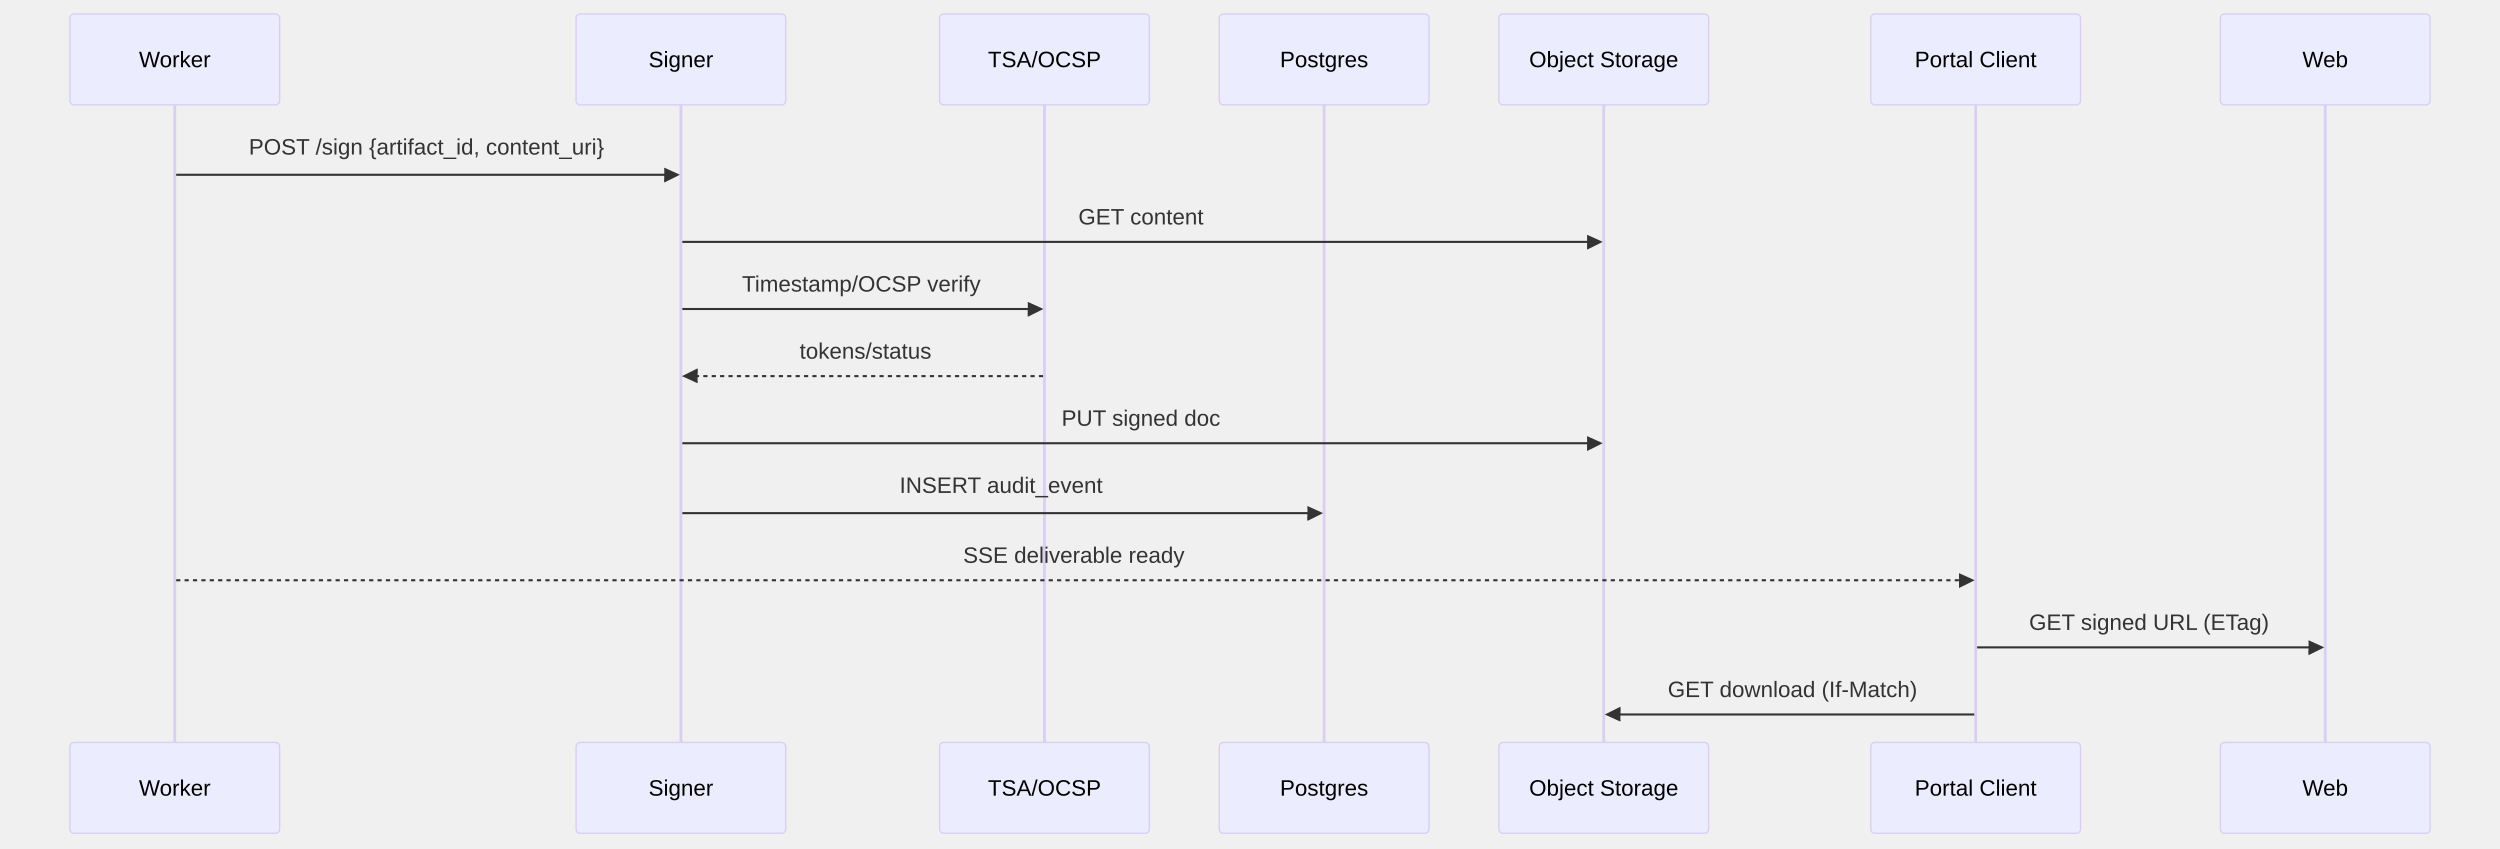
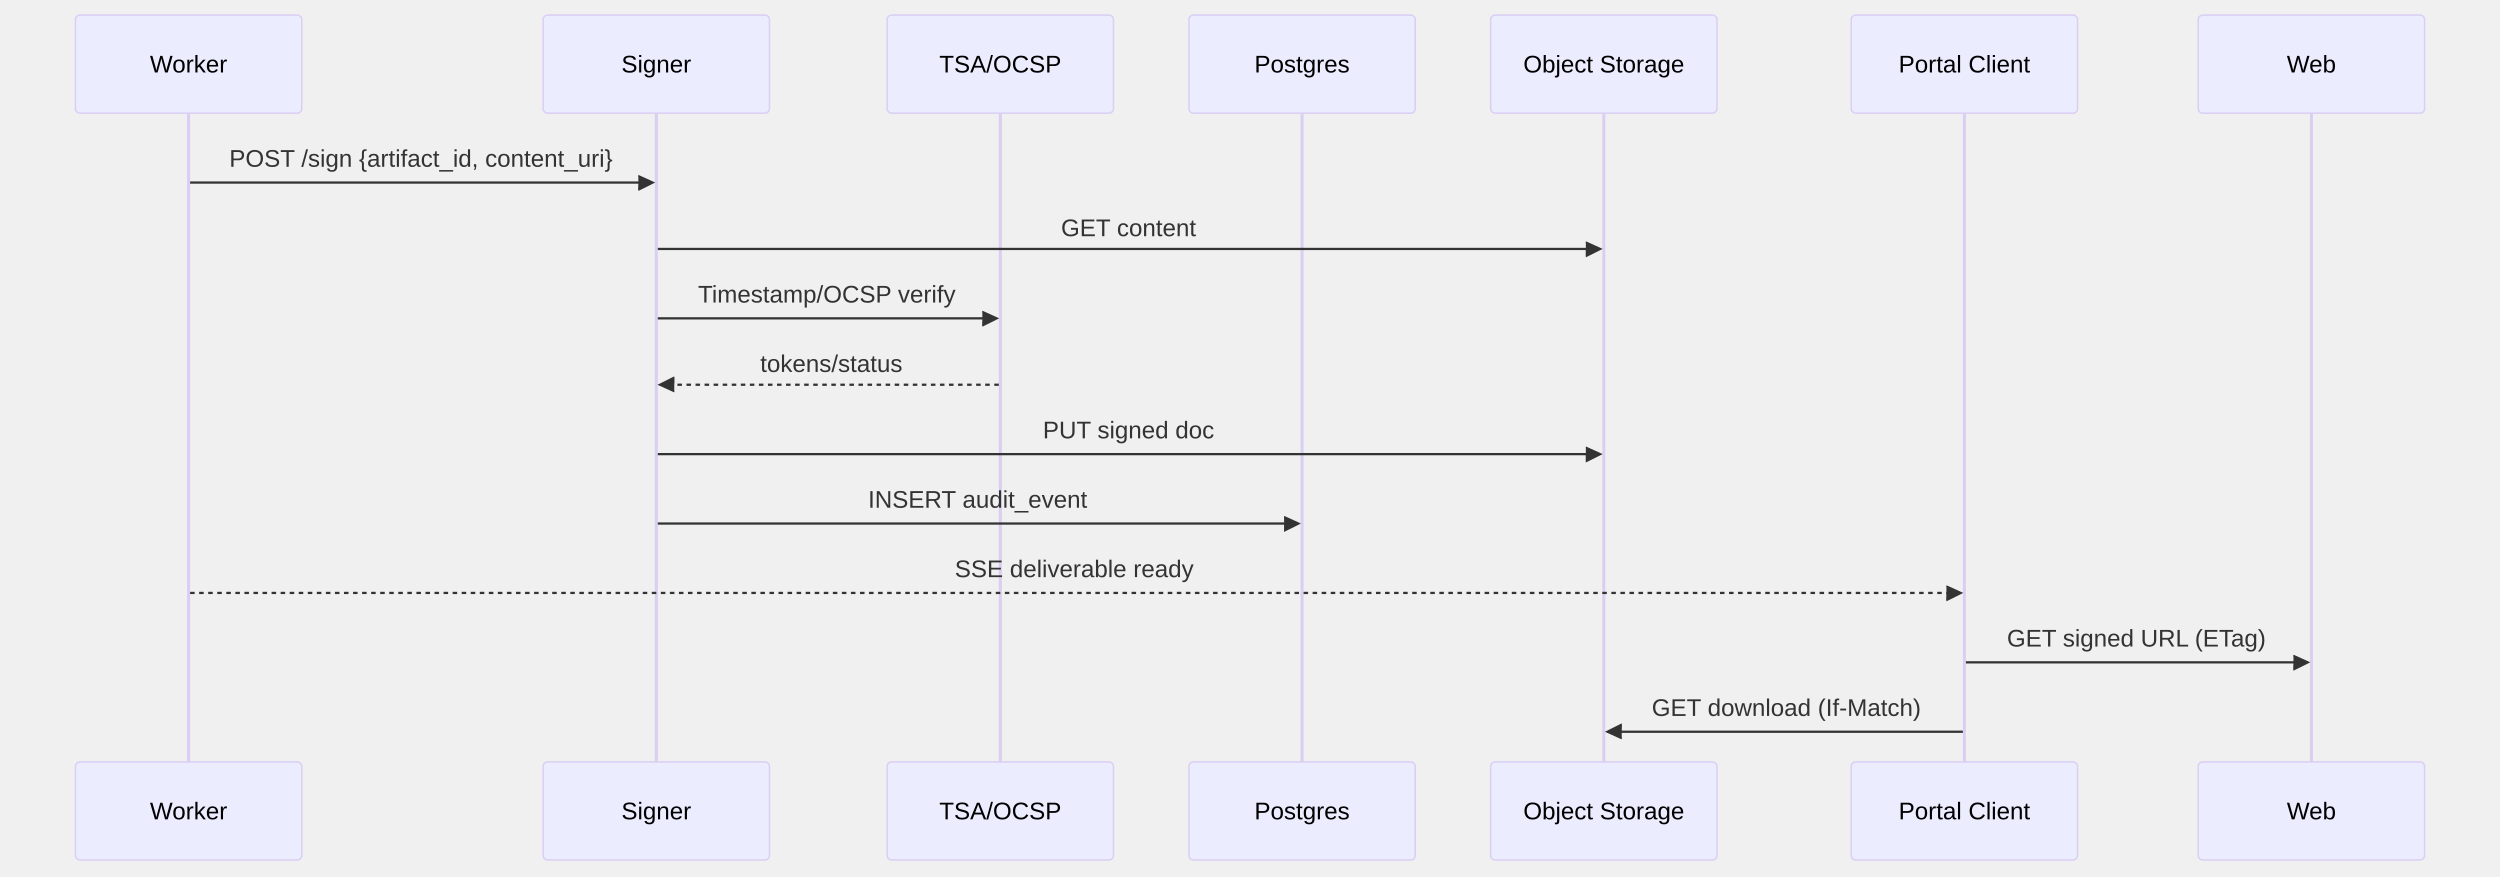
- <svg xmlns="http://www.w3.org/2000/svg" id="my-svg" width="100%" style="max-width: 1788px; background-color: white;" viewBox="-50 -10 1788 607" role="graphics-document document" aria-roledescription="sequence">
+ <svg xmlns="http://www.w3.org/2000/svg" id="my-svg" width="100%" style="max-width: 1657px; background-color: white;" viewBox="-50 -10 1657 581" role="graphics-document document" aria-roledescription="sequence">
  <g>
-     <rect x="1538" y="521" fill="#eaeaea" stroke="#666" width="150" height="65" name="Web" rx="3" ry="3" class="actor actor-bottom" />
-     <text x="1613" y="553.5" dominant-baseline="central" alignment-baseline="central" class="actor actor-box" style="text-anchor: middle; font-size: 16px; font-weight: 400;">
-       <tspan x="1613" dy="0">Web</tspan>
+     <rect x="1407" y="495" fill="#eaeaea" stroke="#666" width="150" height="65" name="Web" rx="3" ry="3" class="actor actor-bottom" />
+     <text x="1482" y="527.5" dominant-baseline="central" alignment-baseline="central" class="actor actor-box" style="text-anchor: middle; font-size: 16px; font-weight: 400;">
+       <tspan x="1482" dy="0">Web</tspan>
    </text>
  </g>
  <g>
-     <rect x="1288" y="521" fill="#eaeaea" stroke="#666" width="150" height="65" name="P" rx="3" ry="3" class="actor actor-bottom" />
-     <text x="1363" y="553.5" dominant-baseline="central" alignment-baseline="central" class="actor actor-box" style="text-anchor: middle; font-size: 16px; font-weight: 400;">
-       <tspan x="1363" dy="0">Portal Client</tspan>
+     <rect x="1177" y="495" fill="#eaeaea" stroke="#666" width="150" height="65" name="P" rx="3" ry="3" class="actor actor-bottom" />
+     <text x="1252" y="527.5" dominant-baseline="central" alignment-baseline="central" class="actor actor-box" style="text-anchor: middle; font-size: 16px; font-weight: 400;">
+       <tspan x="1252" dy="0">Portal Client</tspan>
    </text>
  </g>
  <g>
-     <rect x="1022" y="521" fill="#eaeaea" stroke="#666" width="150" height="65" name="Obj" rx="3" ry="3" class="actor actor-bottom" />
-     <text x="1097" y="553.5" dominant-baseline="central" alignment-baseline="central" class="actor actor-box" style="text-anchor: middle; font-size: 16px; font-weight: 400;">
-       <tspan x="1097" dy="0">Object Storage</tspan>
+     <rect x="938" y="495" fill="#eaeaea" stroke="#666" width="150" height="65" name="Obj" rx="3" ry="3" class="actor actor-bottom" />
+     <text x="1013" y="527.5" dominant-baseline="central" alignment-baseline="central" class="actor actor-box" style="text-anchor: middle; font-size: 16px; font-weight: 400;">
+       <tspan x="1013" dy="0">Object Storage</tspan>
    </text>
  </g>
  <g>
-     <rect x="822" y="521" fill="#eaeaea" stroke="#666" width="150" height="65" name="DB" rx="3" ry="3" class="actor actor-bottom" />
-     <text x="897" y="553.5" dominant-baseline="central" alignment-baseline="central" class="actor actor-box" style="text-anchor: middle; font-size: 16px; font-weight: 400;">
-       <tspan x="897" dy="0">Postgres</tspan>
+     <rect x="738" y="495" fill="#eaeaea" stroke="#666" width="150" height="65" name="DB" rx="3" ry="3" class="actor actor-bottom" />
+     <text x="813" y="527.5" dominant-baseline="central" alignment-baseline="central" class="actor actor-box" style="text-anchor: middle; font-size: 16px; font-weight: 400;">
+       <tspan x="813" dy="0">Postgres</tspan>
    </text>
  </g>
  <g>
-     <rect x="622" y="521" fill="#eaeaea" stroke="#666" width="150" height="65" name="TSA" rx="3" ry="3" class="actor actor-bottom" />
-     <text x="697" y="553.5" dominant-baseline="central" alignment-baseline="central" class="actor actor-box" style="text-anchor: middle; font-size: 16px; font-weight: 400;">
-       <tspan x="697" dy="0">TSA/OCSP</tspan>
+     <rect x="538" y="495" fill="#eaeaea" stroke="#666" width="150" height="65" name="TSA" rx="3" ry="3" class="actor actor-bottom" />
+     <text x="613" y="527.5" dominant-baseline="central" alignment-baseline="central" class="actor actor-box" style="text-anchor: middle; font-size: 16px; font-weight: 400;">
+       <tspan x="613" dy="0">TSA/OCSP</tspan>
    </text>
  </g>
  <g>
-     <rect x="362" y="521" fill="#eaeaea" stroke="#666" width="150" height="65" name="S" rx="3" ry="3" class="actor actor-bottom" />
-     <text x="437" y="553.5" dominant-baseline="central" alignment-baseline="central" class="actor actor-box" style="text-anchor: middle; font-size: 16px; font-weight: 400;">
-       <tspan x="437" dy="0">Signer</tspan>
+     <rect x="310" y="495" fill="#eaeaea" stroke="#666" width="150" height="65" name="S" rx="3" ry="3" class="actor actor-bottom" />
+     <text x="385" y="527.5" dominant-baseline="central" alignment-baseline="central" class="actor actor-box" style="text-anchor: middle; font-size: 16px; font-weight: 400;">
+       <tspan x="385" dy="0">Signer</tspan>
    </text>
  </g>
  <g>
-     <rect x="0" y="521" fill="#eaeaea" stroke="#666" width="150" height="65" name="W" rx="3" ry="3" class="actor actor-bottom" />
-     <text x="75" y="553.5" dominant-baseline="central" alignment-baseline="central" class="actor actor-box" style="text-anchor: middle; font-size: 16px; font-weight: 400;">
+     <rect x="0" y="495" fill="#eaeaea" stroke="#666" width="150" height="65" name="W" rx="3" ry="3" class="actor actor-bottom" />
+     <text x="75" y="527.5" dominant-baseline="central" alignment-baseline="central" class="actor actor-box" style="text-anchor: middle; font-size: 16px; font-weight: 400;">
      <tspan x="75" dy="0">Worker</tspan>
    </text>
  </g>
  <g>
-     <line id="actor6" x1="1613" y1="65" x2="1613" y2="521" class="actor-line 200" stroke-width="0.5px" stroke="#999" name="Web" />
+     <line id="actor6" x1="1482" y1="65" x2="1482" y2="495" class="actor-line 200" stroke-width="0.5px" stroke="#999" name="Web" />
    <g id="root-6">
-       <rect x="1538" y="0" fill="#eaeaea" stroke="#666" width="150" height="65" name="Web" rx="3" ry="3" class="actor actor-top" />
-       <text x="1613" y="32.5" dominant-baseline="central" alignment-baseline="central" class="actor actor-box" style="text-anchor: middle; font-size: 16px; font-weight: 400;">
-         <tspan x="1613" dy="0">Web</tspan>
+       <rect x="1407" y="0" fill="#eaeaea" stroke="#666" width="150" height="65" name="Web" rx="3" ry="3" class="actor actor-top" />
+       <text x="1482" y="32.5" dominant-baseline="central" alignment-baseline="central" class="actor actor-box" style="text-anchor: middle; font-size: 16px; font-weight: 400;">
+         <tspan x="1482" dy="0">Web</tspan>
      </text>
    </g>
  </g>
  <g>
-     <line id="actor5" x1="1363" y1="65" x2="1363" y2="521" class="actor-line 200" stroke-width="0.5px" stroke="#999" name="P" />
+     <line id="actor5" x1="1252" y1="65" x2="1252" y2="495" class="actor-line 200" stroke-width="0.5px" stroke="#999" name="P" />
    <g id="root-5">
-       <rect x="1288" y="0" fill="#eaeaea" stroke="#666" width="150" height="65" name="P" rx="3" ry="3" class="actor actor-top" />
-       <text x="1363" y="32.5" dominant-baseline="central" alignment-baseline="central" class="actor actor-box" style="text-anchor: middle; font-size: 16px; font-weight: 400;">
-         <tspan x="1363" dy="0">Portal Client</tspan>
+       <rect x="1177" y="0" fill="#eaeaea" stroke="#666" width="150" height="65" name="P" rx="3" ry="3" class="actor actor-top" />
+       <text x="1252" y="32.5" dominant-baseline="central" alignment-baseline="central" class="actor actor-box" style="text-anchor: middle; font-size: 16px; font-weight: 400;">
+         <tspan x="1252" dy="0">Portal Client</tspan>
      </text>
    </g>
  </g>
  <g>
-     <line id="actor4" x1="1097" y1="65" x2="1097" y2="521" class="actor-line 200" stroke-width="0.5px" stroke="#999" name="Obj" />
+     <line id="actor4" x1="1013" y1="65" x2="1013" y2="495" class="actor-line 200" stroke-width="0.5px" stroke="#999" name="Obj" />
    <g id="root-4">
-       <rect x="1022" y="0" fill="#eaeaea" stroke="#666" width="150" height="65" name="Obj" rx="3" ry="3" class="actor actor-top" />
-       <text x="1097" y="32.5" dominant-baseline="central" alignment-baseline="central" class="actor actor-box" style="text-anchor: middle; font-size: 16px; font-weight: 400;">
-         <tspan x="1097" dy="0">Object Storage</tspan>
+       <rect x="938" y="0" fill="#eaeaea" stroke="#666" width="150" height="65" name="Obj" rx="3" ry="3" class="actor actor-top" />
+       <text x="1013" y="32.5" dominant-baseline="central" alignment-baseline="central" class="actor actor-box" style="text-anchor: middle; font-size: 16px; font-weight: 400;">
+         <tspan x="1013" dy="0">Object Storage</tspan>
      </text>
    </g>
  </g>
  <g>
-     <line id="actor3" x1="897" y1="65" x2="897" y2="521" class="actor-line 200" stroke-width="0.5px" stroke="#999" name="DB" />
+     <line id="actor3" x1="813" y1="65" x2="813" y2="495" class="actor-line 200" stroke-width="0.5px" stroke="#999" name="DB" />
    <g id="root-3">
-       <rect x="822" y="0" fill="#eaeaea" stroke="#666" width="150" height="65" name="DB" rx="3" ry="3" class="actor actor-top" />
-       <text x="897" y="32.5" dominant-baseline="central" alignment-baseline="central" class="actor actor-box" style="text-anchor: middle; font-size: 16px; font-weight: 400;">
-         <tspan x="897" dy="0">Postgres</tspan>
+       <rect x="738" y="0" fill="#eaeaea" stroke="#666" width="150" height="65" name="DB" rx="3" ry="3" class="actor actor-top" />
+       <text x="813" y="32.5" dominant-baseline="central" alignment-baseline="central" class="actor actor-box" style="text-anchor: middle; font-size: 16px; font-weight: 400;">
+         <tspan x="813" dy="0">Postgres</tspan>
      </text>
    </g>
  </g>
  <g>
-     <line id="actor2" x1="697" y1="65" x2="697" y2="521" class="actor-line 200" stroke-width="0.5px" stroke="#999" name="TSA" />
+     <line id="actor2" x1="613" y1="65" x2="613" y2="495" class="actor-line 200" stroke-width="0.5px" stroke="#999" name="TSA" />
    <g id="root-2">
-       <rect x="622" y="0" fill="#eaeaea" stroke="#666" width="150" height="65" name="TSA" rx="3" ry="3" class="actor actor-top" />
-       <text x="697" y="32.5" dominant-baseline="central" alignment-baseline="central" class="actor actor-box" style="text-anchor: middle; font-size: 16px; font-weight: 400;">
-         <tspan x="697" dy="0">TSA/OCSP</tspan>
+       <rect x="538" y="0" fill="#eaeaea" stroke="#666" width="150" height="65" name="TSA" rx="3" ry="3" class="actor actor-top" />
+       <text x="613" y="32.5" dominant-baseline="central" alignment-baseline="central" class="actor actor-box" style="text-anchor: middle; font-size: 16px; font-weight: 400;">
+         <tspan x="613" dy="0">TSA/OCSP</tspan>
      </text>
    </g>
  </g>
  <g>
-     <line id="actor1" x1="437" y1="65" x2="437" y2="521" class="actor-line 200" stroke-width="0.5px" stroke="#999" name="S" />
+     <line id="actor1" x1="385" y1="65" x2="385" y2="495" class="actor-line 200" stroke-width="0.5px" stroke="#999" name="S" />
    <g id="root-1">
-       <rect x="362" y="0" fill="#eaeaea" stroke="#666" width="150" height="65" name="S" rx="3" ry="3" class="actor actor-top" />
-       <text x="437" y="32.5" dominant-baseline="central" alignment-baseline="central" class="actor actor-box" style="text-anchor: middle; font-size: 16px; font-weight: 400;">
-         <tspan x="437" dy="0">Signer</tspan>
+       <rect x="310" y="0" fill="#eaeaea" stroke="#666" width="150" height="65" name="S" rx="3" ry="3" class="actor actor-top" />
+       <text x="385" y="32.5" dominant-baseline="central" alignment-baseline="central" class="actor actor-box" style="text-anchor: middle; font-size: 16px; font-weight: 400;">
+         <tspan x="385" dy="0">Signer</tspan>
      </text>
    </g>
  </g>
  <g>
-     <line id="actor0" x1="75" y1="65" x2="75" y2="521" class="actor-line 200" stroke-width="0.5px" stroke="#999" name="W" />
+     <line id="actor0" x1="75" y1="65" x2="75" y2="495" class="actor-line 200" stroke-width="0.5px" stroke="#999" name="W" />
    <g id="root-0">
      <rect x="0" y="0" fill="#eaeaea" stroke="#666" width="150" height="65" name="W" rx="3" ry="3" class="actor actor-top" />
      <text x="75" y="32.5" dominant-baseline="central" alignment-baseline="central" class="actor actor-box" style="text-anchor: middle; font-size: 16px; font-weight: 400;">
        <tspan x="75" dy="0">Worker</tspan>
      </text>
    </g>
  </g>
  <style>#my-svg{font-family:"trebuchet ms",verdana,arial,sans-serif;font-size:16px;fill:#333;}@keyframes edge-animation-frame{from{stroke-dashoffset:0;}}@keyframes dash{to{stroke-dashoffset:0;}}#my-svg .edge-animation-slow{stroke-dasharray:9,5!important;stroke-dashoffset:900;animation:dash 50s linear infinite;stroke-linecap:round;}#my-svg .edge-animation-fast{stroke-dasharray:9,5!important;stroke-dashoffset:900;animation:dash 20s linear infinite;stroke-linecap:round;}#my-svg .error-icon{fill:#552222;}#my-svg .error-text{fill:#552222;stroke:#552222;}#my-svg .edge-thickness-normal{stroke-width:1px;}#my-svg .edge-thickness-thick{stroke-width:3.5px;}#my-svg .edge-pattern-solid{stroke-dasharray:0;}#my-svg .edge-thickness-invisible{stroke-width:0;fill:none;}#my-svg .edge-pattern-dashed{stroke-dasharray:3;}#my-svg .edge-pattern-dotted{stroke-dasharray:2;}#my-svg .marker{fill:#333333;stroke:#333333;}#my-svg .marker.cross{stroke:#333333;}#my-svg svg{font-family:"trebuchet ms",verdana,arial,sans-serif;font-size:16px;}#my-svg p{margin:0;}#my-svg .actor{stroke:hsl(259.626, 59.777%, 87.902%);fill:#ECECFF;}#my-svg text.actor&gt;tspan{fill:black;stroke:none;}#my-svg .actor-line{stroke:hsl(259.626, 59.777%, 87.902%);}#my-svg .innerArc{stroke-width:1.5;stroke-dasharray:none;}#my-svg .messageLine0{stroke-width:1.5;stroke-dasharray:none;stroke:#333;}#my-svg .messageLine1{stroke-width:1.5;stroke-dasharray:2,2;stroke:#333;}#my-svg #arrowhead path{fill:#333;stroke:#333;}#my-svg .sequenceNumber{fill:white;}#my-svg #sequencenumber{fill:#333;}#my-svg #crosshead path{fill:#333;stroke:#333;}#my-svg .messageText{fill:#333;stroke:none;}#my-svg .labelBox{stroke:hsl(259.626, 59.777%, 87.902%);fill:#ECECFF;}#my-svg .labelText,#my-svg .labelText&gt;tspan{fill:black;stroke:none;}#my-svg .loopText,#my-svg .loopText&gt;tspan{fill:black;stroke:none;}#my-svg .loopLine{stroke-width:2px;stroke-dasharray:2,2;stroke:hsl(259.626, 59.777%, 87.902%);fill:hsl(259.626, 59.777%, 87.902%);}#my-svg .note{stroke:#aaaa33;fill:#fff5ad;}#my-svg .noteText,#my-svg .noteText&gt;tspan{fill:black;stroke:none;}#my-svg .activation0{fill:#f4f4f4;stroke:#666;}#my-svg .activation1{fill:#f4f4f4;stroke:#666;}#my-svg .activation2{fill:#f4f4f4;stroke:#666;}#my-svg .actorPopupMenu{position:absolute;}#my-svg .actorPopupMenuPanel{position:absolute;fill:#ECECFF;box-shadow:0px 8px 16px 0px rgba(0,0,0,0.2);filter:drop-shadow(3px 5px 2px rgb(0 0 0 / 0.4));}#my-svg .actor-man line{stroke:hsl(259.626, 59.777%, 87.902%);fill:#ECECFF;}#my-svg .actor-man circle,#my-svg line{stroke:hsl(259.626, 59.777%, 87.902%);fill:#ECECFF;stroke-width:2px;}#my-svg :root{--mermaid-font-family:"trebuchet ms",verdana,arial,sans-serif;}</style>
  <g />
  <defs>
    <symbol id="computer" width="24" height="24">
      <path transform="scale(.5)" d="M2 2v13h20v-13h-20zm18 11h-16v-9h16v9zm-10.228 6l.466-1h3.524l.467 1h-4.457zm14.228 3h-24l2-6h2.104l-1.33 4h18.45l-1.297-4h2.073l2 6zm-5-10h-14v-7h14v7z" />
    </symbol>
  </defs>
  <defs>
    <symbol id="database" fill-rule="evenodd" clip-rule="evenodd">
      <path transform="scale(.5)" d="M12.258.001l.256.004.255.005.253.008.251.01.249.012.247.015.246.016.242.019.241.02.239.023.236.024.233.027.231.028.229.031.225.032.223.034.22.036.217.038.214.04.211.041.208.043.205.045.201.046.198.048.194.05.191.051.187.053.183.054.18.056.175.057.172.059.168.06.163.061.16.063.155.064.15.066.074.033.073.033.071.034.07.034.069.035.068.035.067.035.066.035.064.036.064.036.062.036.06.036.06.037.058.037.058.037.055.038.055.038.053.038.052.038.051.039.05.039.048.039.047.039.045.04.044.04.043.04.041.04.04.041.039.041.037.041.036.041.034.041.033.042.032.042.03.042.029.042.027.042.026.043.024.043.023.043.021.043.02.043.018.044.017.043.015.044.013.044.012.044.011.045.009.044.007.045.006.045.004.045.002.045.001.045v17l-.001.045-.002.045-.004.045-.006.045-.007.045-.009.044-.011.045-.012.044-.013.044-.015.044-.017.043-.018.044-.02.043-.021.043-.023.043-.024.043-.026.043-.027.042-.029.042-.03.042-.032.042-.033.042-.034.041-.036.041-.037.041-.039.041-.04.041-.041.04-.043.04-.044.04-.045.04-.047.039-.048.039-.05.039-.051.039-.052.038-.053.038-.055.038-.055.038-.058.037-.058.037-.06.037-.06.036-.062.036-.064.036-.064.036-.066.035-.067.035-.068.035-.069.035-.07.034-.071.034-.073.033-.074.033-.15.066-.155.064-.16.063-.163.061-.168.06-.172.059-.175.057-.18.056-.183.054-.187.053-.191.051-.194.05-.198.048-.201.046-.205.045-.208.043-.211.041-.214.04-.217.038-.22.036-.223.034-.225.032-.229.031-.231.028-.233.027-.236.024-.239.023-.241.02-.242.019-.246.016-.247.015-.249.012-.251.01-.253.008-.255.005-.256.004-.258.001-.258-.001-.256-.004-.255-.005-.253-.008-.251-.01-.249-.012-.247-.015-.245-.016-.243-.019-.241-.02-.238-.023-.236-.024-.234-.027-.231-.028-.228-.031-.226-.032-.223-.034-.22-.036-.217-.038-.214-.04-.211-.041-.208-.043-.204-.045-.201-.046-.198-.048-.195-.05-.19-.051-.187-.053-.184-.054-.179-.056-.176-.057-.172-.059-.167-.06-.164-.061-.159-.063-.155-.064-.151-.066-.074-.033-.072-.033-.072-.034-.07-.034-.069-.035-.068-.035-.067-.035-.066-.035-.064-.036-.063-.036-.062-.036-.061-.036-.06-.037-.058-.037-.057-.037-.056-.038-.055-.038-.053-.038-.052-.038-.051-.039-.049-.039-.049-.039-.046-.039-.046-.04-.044-.04-.043-.04-.041-.04-.04-.041-.039-.041-.037-.041-.036-.041-.034-.041-.033-.042-.032-.042-.03-.042-.029-.042-.027-.042-.026-.043-.024-.043-.023-.043-.021-.043-.02-.043-.018-.044-.017-.043-.015-.044-.013-.044-.012-.044-.011-.045-.009-.044-.007-.045-.006-.045-.004-.045-.002-.045-.001-.045v-17l.001-.045.002-.045.004-.045.006-.045.007-.045.009-.044.011-.045.012-.044.013-.044.015-.044.017-.043.018-.044.02-.043.021-.043.023-.043.024-.043.026-.043.027-.042.029-.042.03-.042.032-.042.033-.042.034-.041.036-.041.037-.041.039-.041.04-.041.041-.04.043-.04.044-.04.046-.04.046-.039.049-.039.049-.039.051-.039.052-.038.053-.038.055-.038.056-.038.057-.037.058-.037.06-.037.061-.036.062-.036.063-.036.064-.036.066-.035.067-.035.068-.035.069-.035.07-.034.072-.034.072-.033.074-.033.151-.066.155-.064.159-.063.164-.061.167-.06.172-.059.176-.057.179-.056.184-.054.187-.053.19-.051.195-.05.198-.048.201-.046.204-.045.208-.043.211-.041.214-.04.217-.038.22-.036.223-.034.226-.032.228-.031.231-.028.234-.027.236-.024.238-.023.241-.02.243-.019.245-.016.247-.015.249-.012.251-.01.253-.008.255-.005.256-.004.258-.001.258.001zm-9.258 20.499v.01l.001.021.003.021.004.022.005.021.006.022.007.022.009.023.01.022.011.023.012.023.013.023.015.023.016.024.017.023.018.024.019.024.021.024.022.025.023.024.024.025.052.049.056.05.061.051.066.051.07.051.075.051.079.052.084.052.088.052.092.052.097.052.102.051.105.052.11.052.114.051.119.051.123.051.127.05.131.05.135.05.139.048.144.049.147.047.152.047.155.047.16.045.163.045.167.043.171.043.176.041.178.041.183.039.187.039.19.037.194.035.197.035.202.033.204.031.209.03.212.029.216.027.219.025.222.024.226.021.23.02.233.018.236.016.24.015.243.012.246.01.249.008.253.005.256.004.259.001.26-.001.257-.004.254-.005.25-.008.247-.011.244-.012.241-.014.237-.016.233-.018.231-.021.226-.021.224-.024.22-.026.216-.027.212-.028.21-.031.205-.031.202-.034.198-.034.194-.036.191-.037.187-.039.183-.04.179-.04.175-.042.172-.043.168-.044.163-.045.16-.046.155-.046.152-.047.148-.048.143-.049.139-.049.136-.05.131-.05.126-.05.123-.051.118-.052.114-.051.11-.052.106-.052.101-.052.096-.052.092-.052.088-.053.083-.051.079-.052.074-.052.07-.051.065-.051.06-.051.056-.05.051-.05.023-.024.023-.025.021-.024.02-.024.019-.024.018-.024.017-.024.015-.023.014-.024.013-.023.012-.023.01-.023.01-.022.008-.022.006-.022.006-.022.004-.022.004-.021.001-.021.001-.021v-4.127l-.077.055-.08.053-.083.054-.085.053-.087.052-.09.052-.093.051-.095.05-.097.05-.1.049-.102.049-.105.048-.106.047-.109.047-.111.046-.114.045-.115.045-.118.044-.12.043-.122.042-.124.042-.126.041-.128.04-.13.04-.132.038-.134.038-.135.037-.138.037-.139.035-.142.035-.143.034-.144.033-.147.032-.148.031-.15.03-.151.03-.153.029-.154.027-.156.027-.158.026-.159.025-.161.024-.162.023-.163.022-.165.021-.166.02-.167.019-.169.018-.169.017-.171.016-.173.015-.173.014-.175.013-.175.012-.177.011-.178.01-.179.008-.179.008-.181.006-.182.005-.182.004-.184.003-.184.002h-.37l-.184-.002-.184-.003-.182-.004-.182-.005-.181-.006-.179-.008-.179-.008-.178-.01-.176-.011-.176-.012-.175-.013-.173-.014-.172-.015-.171-.016-.17-.017-.169-.018-.167-.019-.166-.02-.165-.021-.163-.022-.162-.023-.161-.024-.159-.025-.157-.026-.156-.027-.155-.027-.153-.029-.151-.03-.15-.03-.148-.031-.146-.032-.145-.033-.143-.034-.141-.035-.14-.035-.137-.037-.136-.037-.134-.038-.132-.038-.13-.04-.128-.04-.126-.041-.124-.042-.122-.042-.12-.044-.117-.043-.116-.045-.113-.045-.112-.046-.109-.047-.106-.047-.105-.048-.102-.049-.1-.049-.097-.05-.095-.05-.093-.052-.09-.051-.087-.052-.085-.053-.083-.054-.08-.054-.077-.054v4.127zm0-5.654v.011l.001.021.003.021.004.021.005.022.006.022.007.022.009.022.01.022.011.023.012.023.013.023.015.024.016.023.017.024.018.024.019.024.021.024.022.024.023.025.024.024.052.05.056.05.061.05.066.051.07.051.075.052.079.051.084.052.088.052.092.052.097.052.102.052.105.052.11.051.114.051.119.052.123.05.127.051.131.05.135.049.139.049.144.048.147.048.152.047.155.046.16.045.163.045.167.044.171.042.176.042.178.04.183.04.187.038.19.037.194.036.197.034.202.033.204.032.209.03.212.028.216.027.219.025.222.024.226.022.23.02.233.018.236.016.24.014.243.012.246.01.249.008.253.006.256.003.259.001.26-.001.257-.003.254-.006.25-.008.247-.01.244-.012.241-.015.237-.016.233-.018.231-.02.226-.022.224-.024.22-.025.216-.027.212-.029.21-.03.205-.032.202-.033.198-.035.194-.036.191-.037.187-.039.183-.039.179-.041.175-.042.172-.043.168-.044.163-.045.16-.045.155-.047.152-.047.148-.048.143-.048.139-.05.136-.049.131-.05.126-.051.123-.051.118-.051.114-.052.11-.052.106-.052.101-.052.096-.052.092-.052.088-.052.083-.052.079-.052.074-.051.07-.052.065-.051.06-.05.056-.051.051-.049.023-.025.023-.024.021-.025.02-.024.019-.024.018-.024.017-.024.015-.023.014-.023.013-.024.012-.022.01-.023.01-.023.008-.022.006-.022.006-.022.004-.021.004-.022.001-.021.001-.021v-4.139l-.077.054-.08.054-.083.054-.085.052-.087.053-.09.051-.093.051-.095.051-.097.05-.1.049-.102.049-.105.048-.106.047-.109.047-.111.046-.114.045-.115.044-.118.044-.12.044-.122.042-.124.042-.126.041-.128.04-.13.039-.132.039-.134.038-.135.037-.138.036-.139.036-.142.035-.143.033-.144.033-.147.033-.148.031-.15.03-.151.03-.153.028-.154.028-.156.027-.158.026-.159.025-.161.024-.162.023-.163.022-.165.021-.166.02-.167.019-.169.018-.169.017-.171.016-.173.015-.173.014-.175.013-.175.012-.177.011-.178.009-.179.009-.179.007-.181.007-.182.005-.182.004-.184.003-.184.002h-.37l-.184-.002-.184-.003-.182-.004-.182-.005-.181-.007-.179-.007-.179-.009-.178-.009-.176-.011-.176-.012-.175-.013-.173-.014-.172-.015-.171-.016-.17-.017-.169-.018-.167-.019-.166-.02-.165-.021-.163-.022-.162-.023-.161-.024-.159-.025-.157-.026-.156-.027-.155-.028-.153-.028-.151-.03-.15-.03-.148-.031-.146-.033-.145-.033-.143-.033-.141-.035-.14-.036-.137-.036-.136-.037-.134-.038-.132-.039-.13-.039-.128-.04-.126-.041-.124-.042-.122-.043-.12-.043-.117-.044-.116-.044-.113-.046-.112-.046-.109-.046-.106-.047-.105-.048-.102-.049-.1-.049-.097-.05-.095-.051-.093-.051-.09-.051-.087-.053-.085-.052-.083-.054-.08-.054-.077-.054v4.139zm0-5.666v.011l.001.02.003.022.004.021.005.022.006.021.007.022.009.023.01.022.011.023.012.023.013.023.015.023.016.024.017.024.018.023.019.024.021.025.022.024.023.024.024.025.052.05.056.05.061.05.066.051.07.051.075.052.079.051.084.052.088.052.092.052.097.052.102.052.105.051.11.052.114.051.119.051.123.051.127.05.131.05.135.05.139.049.144.048.147.048.152.047.155.046.16.045.163.045.167.043.171.043.176.042.178.04.183.04.187.038.19.037.194.036.197.034.202.033.204.032.209.03.212.028.216.027.219.025.222.024.226.021.23.02.233.018.236.017.24.014.243.012.246.01.249.008.253.006.256.003.259.001.26-.001.257-.003.254-.006.25-.008.247-.01.244-.013.241-.014.237-.016.233-.018.231-.02.226-.022.224-.024.22-.025.216-.027.212-.029.21-.03.205-.032.202-.033.198-.035.194-.036.191-.037.187-.039.183-.039.179-.041.175-.042.172-.043.168-.044.163-.045.16-.045.155-.047.152-.047.148-.048.143-.049.139-.049.136-.049.131-.051.126-.05.123-.051.118-.052.114-.051.11-.052.106-.052.101-.052.096-.052.092-.052.088-.052.083-.052.079-.052.074-.052.07-.051.065-.051.06-.051.056-.05.051-.049.023-.025.023-.025.021-.024.02-.024.019-.024.018-.024.017-.024.015-.023.014-.024.013-.023.012-.023.01-.022.01-.023.008-.022.006-.022.006-.022.004-.022.004-.021.001-.021.001-.021v-4.153l-.077.054-.08.054-.083.053-.085.053-.087.053-.09.051-.093.051-.095.051-.097.05-.1.049-.102.048-.105.048-.106.048-.109.046-.111.046-.114.046-.115.044-.118.044-.12.043-.122.043-.124.042-.126.041-.128.04-.13.039-.132.039-.134.038-.135.037-.138.036-.139.036-.142.034-.143.034-.144.033-.147.032-.148.032-.15.03-.151.03-.153.028-.154.028-.156.027-.158.026-.159.024-.161.024-.162.023-.163.023-.165.021-.166.02-.167.019-.169.018-.169.017-.171.016-.173.015-.173.014-.175.013-.175.012-.177.01-.178.01-.179.009-.179.007-.181.006-.182.006-.182.004-.184.003-.184.001-.185.001-.185-.001-.184-.001-.184-.003-.182-.004-.182-.006-.181-.006-.179-.007-.179-.009-.178-.01-.176-.01-.176-.012-.175-.013-.173-.014-.172-.015-.171-.016-.17-.017-.169-.018-.167-.019-.166-.02-.165-.021-.163-.023-.162-.023-.161-.024-.159-.024-.157-.026-.156-.027-.155-.028-.153-.028-.151-.03-.15-.03-.148-.032-.146-.032-.145-.033-.143-.034-.141-.034-.14-.036-.137-.036-.136-.037-.134-.038-.132-.039-.13-.039-.128-.041-.126-.041-.124-.041-.122-.043-.12-.043-.117-.044-.116-.044-.113-.046-.112-.046-.109-.046-.106-.048-.105-.048-.102-.048-.1-.05-.097-.049-.095-.051-.093-.051-.09-.052-.087-.052-.085-.053-.083-.053-.08-.054-.077-.054v4.153zm8.74-8.179l-.257.004-.254.005-.25.008-.247.011-.244.012-.241.014-.237.016-.233.018-.231.021-.226.022-.224.023-.22.026-.216.027-.212.028-.21.031-.205.032-.202.033-.198.034-.194.036-.191.038-.187.038-.183.04-.179.041-.175.042-.172.043-.168.043-.163.045-.16.046-.155.046-.152.048-.148.048-.143.048-.139.049-.136.05-.131.05-.126.051-.123.051-.118.051-.114.052-.11.052-.106.052-.101.052-.096.052-.092.052-.088.052-.083.052-.079.052-.074.051-.07.052-.065.051-.06.05-.056.05-.051.05-.023.025-.023.024-.021.024-.02.025-.019.024-.018.024-.017.023-.015.024-.014.023-.013.023-.012.023-.01.023-.01.022-.008.022-.006.023-.006.021-.004.022-.004.021-.001.021-.001.021.001.021.001.021.004.021.004.022.006.021.006.023.008.022.01.022.01.023.012.023.013.023.014.023.015.024.017.023.018.024.019.024.02.025.021.024.023.024.023.025.051.05.056.05.06.05.065.051.07.052.074.051.079.052.083.052.088.052.092.052.096.052.101.052.106.052.11.052.114.052.118.051.123.051.126.051.131.05.136.05.139.049.143.048.148.048.152.048.155.046.16.046.163.045.168.043.172.043.175.042.179.041.183.04.187.038.191.038.194.036.198.034.202.033.205.032.21.031.212.028.216.027.22.026.224.023.226.022.231.021.233.018.237.016.241.014.244.012.247.011.25.008.254.005.257.004.26.001.26-.001.257-.004.254-.005.25-.008.247-.011.244-.012.241-.014.237-.016.233-.018.231-.021.226-.022.224-.023.22-.026.216-.027.212-.028.21-.031.205-.032.202-.033.198-.034.194-.036.191-.038.187-.038.183-.04.179-.041.175-.042.172-.043.168-.043.163-.045.16-.046.155-.046.152-.048.148-.048.143-.048.139-.049.136-.05.131-.05.126-.051.123-.051.118-.051.114-.052.11-.052.106-.052.101-.052.096-.052.092-.052.088-.052.083-.052.079-.052.074-.051.07-.052.065-.051.06-.05.056-.05.051-.05.023-.025.023-.024.021-.024.02-.025.019-.024.018-.024.017-.023.015-.024.014-.023.013-.023.012-.023.01-.023.01-.022.008-.022.006-.023.006-.021.004-.022.004-.021.001-.021.001-.021-.001-.021-.001-.021-.004-.021-.004-.022-.006-.021-.006-.023-.008-.022-.01-.022-.01-.023-.012-.023-.013-.023-.014-.023-.015-.024-.017-.023-.018-.024-.019-.024-.02-.025-.021-.024-.023-.024-.023-.025-.051-.05-.056-.05-.06-.05-.065-.051-.07-.052-.074-.051-.079-.052-.083-.052-.088-.052-.092-.052-.096-.052-.101-.052-.106-.052-.11-.052-.114-.052-.118-.051-.123-.051-.126-.051-.131-.05-.136-.05-.139-.049-.143-.048-.148-.048-.152-.048-.155-.046-.16-.046-.163-.045-.168-.043-.172-.043-.175-.042-.179-.041-.183-.04-.187-.038-.191-.038-.194-.036-.198-.034-.202-.033-.205-.032-.21-.031-.212-.028-.216-.027-.22-.026-.224-.023-.226-.022-.231-.021-.233-.018-.237-.016-.241-.014-.244-.012-.247-.011-.25-.008-.254-.005-.257-.004-.26-.001-.26.001z" />
    </symbol>
  </defs>
  <defs>
    <symbol id="clock" width="24" height="24">
      <path transform="scale(.5)" d="M12 2c5.514 0 10 4.486 10 10s-4.486 10-10 10-10-4.486-10-10 4.486-10 10-10zm0-2c-6.627 0-12 5.373-12 12s5.373 12 12 12 12-5.373 12-12-5.373-12-12-12zm5.848 12.459c.202.038.202.333.001.372-1.907.361-6.045 1.111-6.547 1.111-.719 0-1.301-.582-1.301-1.301 0-.512.77-5.447 1.125-7.445.034-.192.312-.181.343.014l.985 6.238 5.394 1.011z" />
    </symbol>
  </defs>
  <defs>
    <marker id="arrowhead" refX="7.9" refY="5" markerUnits="userSpaceOnUse" markerWidth="12" markerHeight="12" orient="auto-start-reverse">
      <path d="M -1 0 L 10 5 L 0 10 z" />
    </marker>
  </defs>
  <defs>
    <marker id="crosshead" markerWidth="15" markerHeight="8" orient="auto" refX="4" refY="4.5">
      <path fill="none" stroke="#000000" stroke-width="1pt" d="M 1,2 L 6,7 M 6,2 L 1,7" style="stroke-dasharray: 0, 0;" />
    </marker>
  </defs>
  <defs>
    <marker id="filled-head" refX="15.5" refY="7" markerWidth="20" markerHeight="28" orient="auto">
      <path d="M 18,7 L9,13 L14,7 L9,1 Z" />
    </marker>
  </defs>
  <defs>
    <marker id="sequencenumber" refX="15" refY="15" markerWidth="60" markerHeight="40" orient="auto">
      <circle cx="15" cy="15" r="6" />
    </marker>
  </defs>
-   <text x="255" y="80" text-anchor="middle" dominant-baseline="middle" alignment-baseline="middle" class="messageText" dy="1em" style="font-size: 16px; font-weight: 400;">POST /sign {artifact_id, content_uri}</text>
-   <line x1="76" y1="115" x2="433" y2="115" class="messageLine0" stroke-width="2" stroke="none" marker-end="url(#arrowhead)" style="fill: none;" />
-   <text x="766" y="130" text-anchor="middle" dominant-baseline="middle" alignment-baseline="middle" class="messageText" dy="1em" style="font-size: 16px; font-weight: 400;">GET content</text>
-   <line x1="438" y1="163" x2="1093" y2="163" class="messageLine0" stroke-width="2" stroke="none" marker-end="url(#arrowhead)" style="fill: none;" />
-   <text x="566" y="178" text-anchor="middle" dominant-baseline="middle" alignment-baseline="middle" class="messageText" dy="1em" style="font-size: 16px; font-weight: 400;">Timestamp/OCSP verify</text>
-   <line x1="438" y1="211" x2="693" y2="211" class="messageLine0" stroke-width="2" stroke="none" marker-end="url(#arrowhead)" style="fill: none;" />
-   <text x="569" y="226" text-anchor="middle" dominant-baseline="middle" alignment-baseline="middle" class="messageText" dy="1em" style="font-size: 16px; font-weight: 400;">tokens/status</text>
-   <line x1="696" y1="259" x2="441" y2="259" class="messageLine1" stroke-width="2" stroke="none" marker-end="url(#arrowhead)" style="stroke-dasharray: 3, 3; fill: none;" />
-   <text x="766" y="274" text-anchor="middle" dominant-baseline="middle" alignment-baseline="middle" class="messageText" dy="1em" style="font-size: 16px; font-weight: 400;">PUT signed doc</text>
-   <line x1="438" y1="307" x2="1093" y2="307" class="messageLine0" stroke-width="2" stroke="none" marker-end="url(#arrowhead)" style="fill: none;" />
-   <text x="666" y="322" text-anchor="middle" dominant-baseline="middle" alignment-baseline="middle" class="messageText" dy="1em" style="font-size: 16px; font-weight: 400;">INSERT audit_event</text>
-   <line x1="438" y1="357" x2="893" y2="357" class="messageLine0" stroke-width="2" stroke="none" marker-end="url(#arrowhead)" style="fill: none;" />
-   <text x="718" y="372" text-anchor="middle" dominant-baseline="middle" alignment-baseline="middle" class="messageText" dy="1em" style="font-size: 16px; font-weight: 400;">SSE deliverable ready</text>
-   <line x1="76" y1="405" x2="1359" y2="405" class="messageLine1" stroke-width="2" stroke="none" marker-end="url(#arrowhead)" style="stroke-dasharray: 3, 3; fill: none;" />
-   <text x="1487" y="420" text-anchor="middle" dominant-baseline="middle" alignment-baseline="middle" class="messageText" dy="1em" style="font-size: 16px; font-weight: 400;">GET signed URL (ETag)</text>
-   <line x1="1364" y1="453" x2="1609" y2="453" class="messageLine0" stroke-width="2" stroke="none" marker-end="url(#arrowhead)" style="fill: none;" />
-   <text x="1232" y="468" text-anchor="middle" dominant-baseline="middle" alignment-baseline="middle" class="messageText" dy="1em" style="font-size: 16px; font-weight: 400;">GET download (If-Match)</text>
-   <line x1="1362" y1="501" x2="1101" y2="501" class="messageLine0" stroke-width="2" stroke="none" marker-end="url(#arrowhead)" style="fill: none;" />
+   <text x="229" y="80" text-anchor="middle" dominant-baseline="middle" alignment-baseline="middle" class="messageText" dy="1em" style="font-size: 16px; font-weight: 400;">POST /sign {artifact_id, content_uri}</text>
+   <line x1="76" y1="111" x2="381" y2="111" class="messageLine0" stroke-width="2" stroke="none" marker-end="url(#arrowhead)" style="fill: none;" />
+   <text x="698" y="126" text-anchor="middle" dominant-baseline="middle" alignment-baseline="middle" class="messageText" dy="1em" style="font-size: 16px; font-weight: 400;">GET content</text>
+   <line x1="386" y1="155" x2="1009" y2="155" class="messageLine0" stroke-width="2" stroke="none" marker-end="url(#arrowhead)" style="fill: none;" />
+   <text x="498" y="170" text-anchor="middle" dominant-baseline="middle" alignment-baseline="middle" class="messageText" dy="1em" style="font-size: 16px; font-weight: 400;">Timestamp/OCSP verify</text>
+   <line x1="386" y1="201" x2="609" y2="201" class="messageLine0" stroke-width="2" stroke="none" marker-end="url(#arrowhead)" style="fill: none;" />
+   <text x="501" y="216" text-anchor="middle" dominant-baseline="middle" alignment-baseline="middle" class="messageText" dy="1em" style="font-size: 16px; font-weight: 400;">tokens/status</text>
+   <line x1="612" y1="245" x2="389" y2="245" class="messageLine1" stroke-width="2" stroke="none" marker-end="url(#arrowhead)" style="stroke-dasharray: 3, 3; fill: none;" />
+   <text x="698" y="260" text-anchor="middle" dominant-baseline="middle" alignment-baseline="middle" class="messageText" dy="1em" style="font-size: 16px; font-weight: 400;">PUT signed doc</text>
+   <line x1="386" y1="291" x2="1009" y2="291" class="messageLine0" stroke-width="2" stroke="none" marker-end="url(#arrowhead)" style="fill: none;" />
+   <text x="598" y="306" text-anchor="middle" dominant-baseline="middle" alignment-baseline="middle" class="messageText" dy="1em" style="font-size: 16px; font-weight: 400;">INSERT audit_event</text>
+   <line x1="386" y1="337" x2="809" y2="337" class="messageLine0" stroke-width="2" stroke="none" marker-end="url(#arrowhead)" style="fill: none;" />
+   <text x="662" y="352" text-anchor="middle" dominant-baseline="middle" alignment-baseline="middle" class="messageText" dy="1em" style="font-size: 16px; font-weight: 400;">SSE deliverable ready</text>
+   <line x1="76" y1="383" x2="1248" y2="383" class="messageLine1" stroke-width="2" stroke="none" marker-end="url(#arrowhead)" style="stroke-dasharray: 3, 3; fill: none;" />
+   <text x="1366" y="398" text-anchor="middle" dominant-baseline="middle" alignment-baseline="middle" class="messageText" dy="1em" style="font-size: 16px; font-weight: 400;">GET signed URL (ETag)</text>
+   <line x1="1253" y1="429" x2="1478" y2="429" class="messageLine0" stroke-width="2" stroke="none" marker-end="url(#arrowhead)" style="fill: none;" />
+   <text x="1134" y="444" text-anchor="middle" dominant-baseline="middle" alignment-baseline="middle" class="messageText" dy="1em" style="font-size: 16px; font-weight: 400;">GET download (If-Match)</text>
+   <line x1="1251" y1="475" x2="1017" y2="475" class="messageLine0" stroke-width="2" stroke="none" marker-end="url(#arrowhead)" style="fill: none;" />
</svg>
